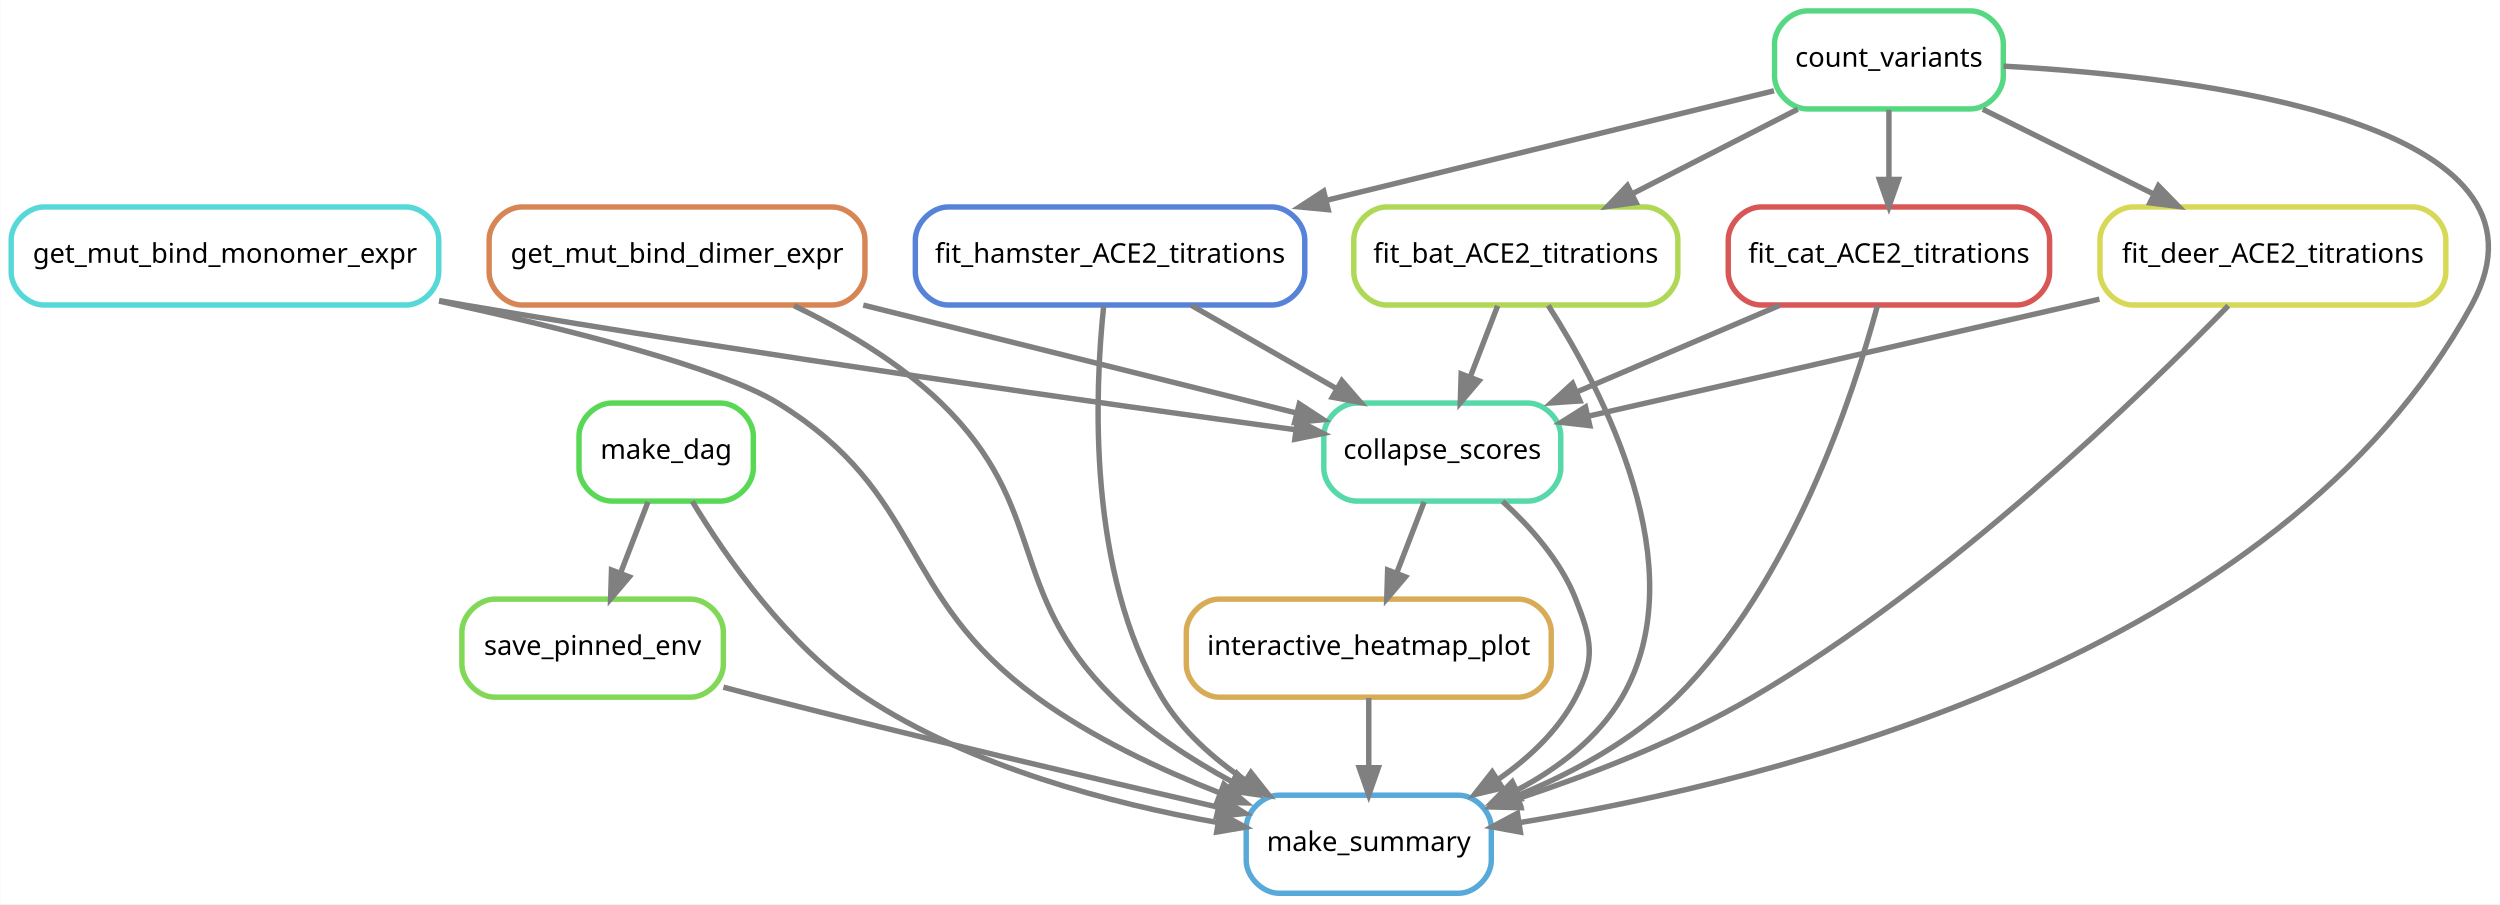
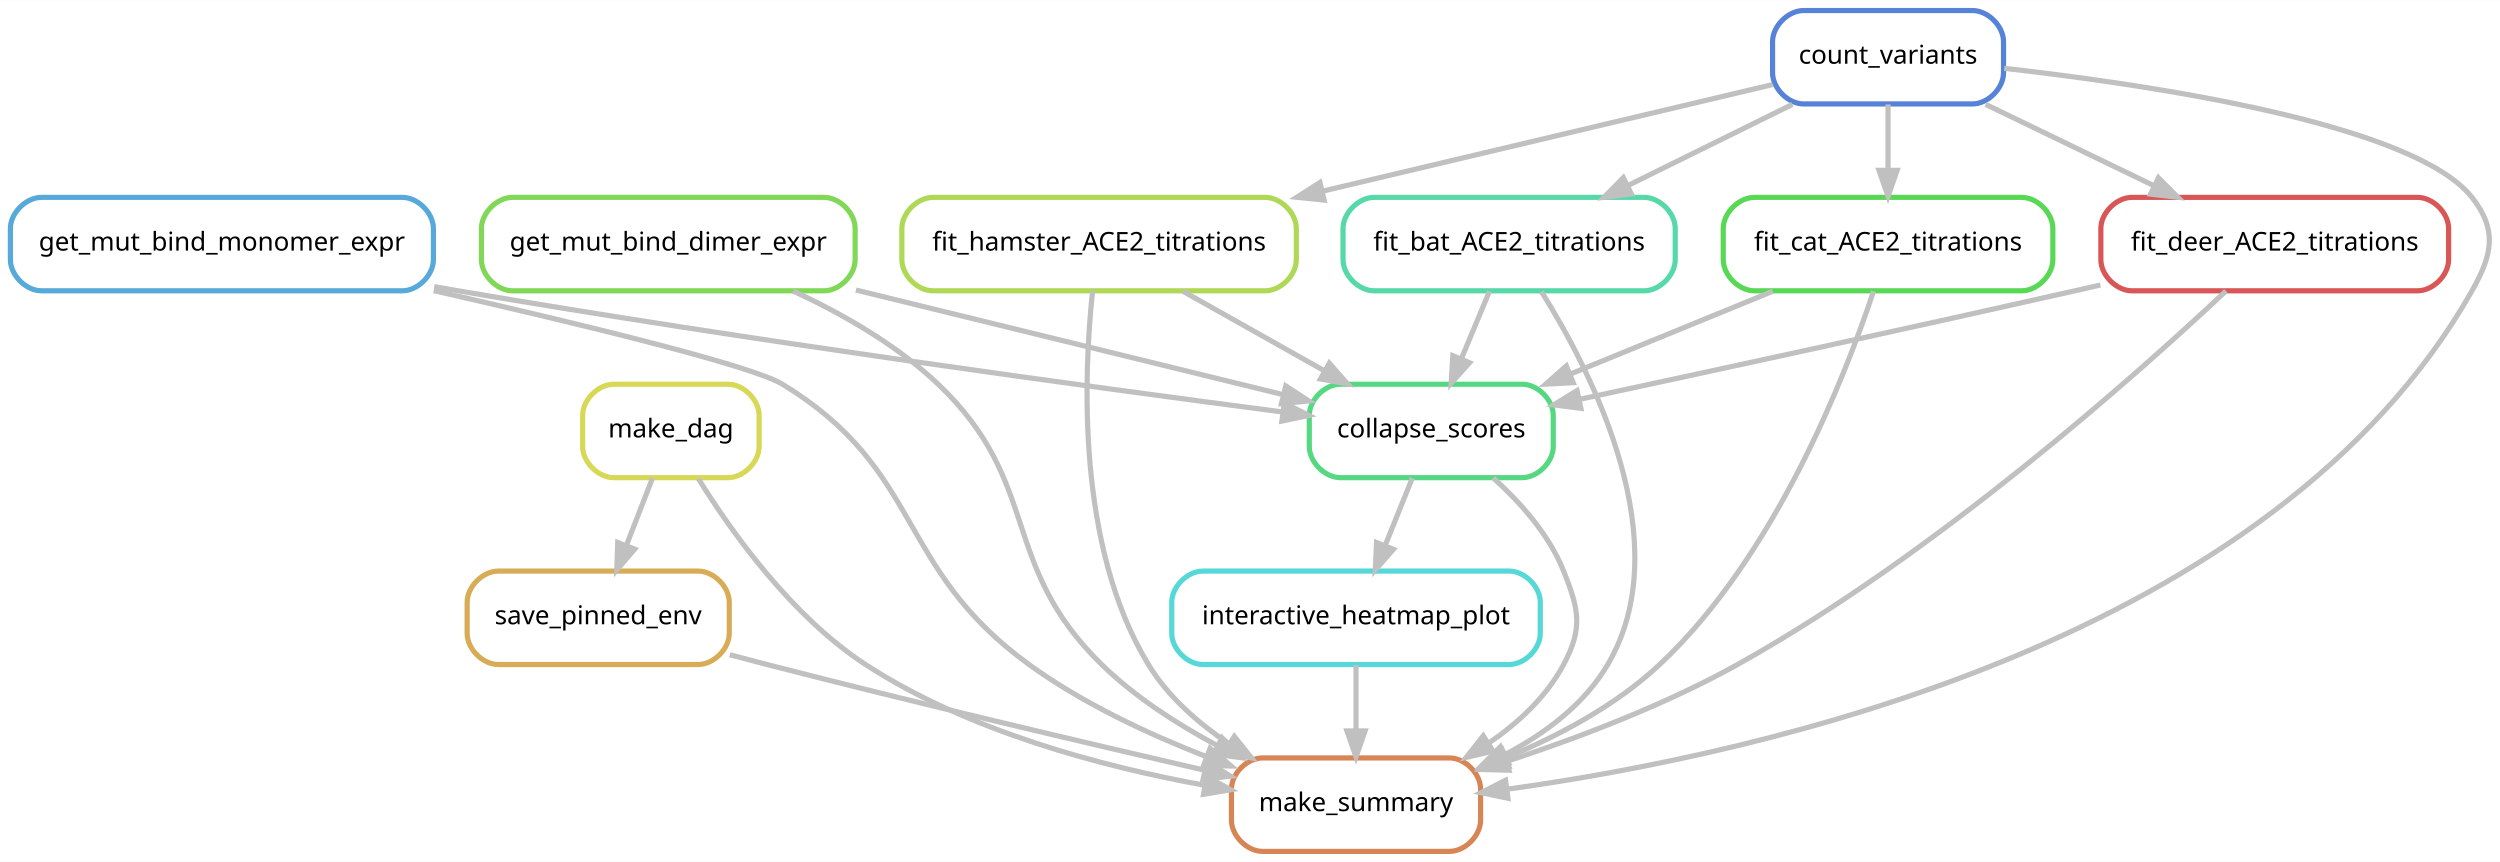
- <svg xmlns="http://www.w3.org/2000/svg" width="918pt" height="332pt" viewBox="0.00 0.00 917.78 332.00">
+ <svg xmlns="http://www.w3.org/2000/svg" width="963pt" height="332pt" viewBox="0.00 0.00 963.30 332.00">
  <g id="graph0" class="graph" transform="scale(1 1) rotate(0) translate(4 328)">
-     <polygon fill="white" stroke="transparent" points="-4,4 -4,-328 913.78,-328 913.78,4 -4,4" />
+     <polygon fill="#ffffff" stroke="transparent" points="-4,4 -4,-328 959.297,-328 959.297,4 -4,4" />
    <g id="node1" class="node">
-       <path fill="none" stroke="#56a9d8" stroke-width="2" d="M531.5,-36C531.5,-36 465.5,-36 465.5,-36 459.5,-36 453.5,-30 453.5,-24 453.5,-24 453.5,-12 453.5,-12 453.5,-6 459.5,0 465.5,0 465.5,0 531.5,0 531.5,0 537.5,0 543.5,-6 543.5,-12 543.5,-12 543.5,-24 543.5,-24 543.5,-30 537.5,-36 531.5,-36" />
-       <text text-anchor="middle" x="498.5" y="-15.5" font-family="sans" font-size="10.00">make_summary</text>
+       <path fill="none" stroke="#d88556" stroke-width="2" d="M554.5,-36C554.5,-36 482.5,-36 482.5,-36 476.5,-36 470.5,-30 470.5,-24 470.5,-24 470.5,-12 470.5,-12 470.5,-6 476.5,0 482.5,0 482.5,0 554.5,0 554.5,0 560.5,0 566.5,-6 566.5,-12 566.5,-12 566.5,-24 566.5,-24 566.5,-30 560.5,-36 554.5,-36" />
+       <text text-anchor="middle" x="518.5" y="-15.5" font-family="sans" font-size="10.00" fill="#000000">make_summary</text>
    </g>
    <g id="node2" class="node">
-       <path fill="none" stroke="#59d856" stroke-width="2" d="M260.5,-180C260.5,-180 220.5,-180 220.5,-180 214.5,-180 208.5,-174 208.5,-168 208.5,-168 208.5,-156 208.5,-156 208.5,-150 214.5,-144 220.5,-144 220.5,-144 260.5,-144 260.5,-144 266.5,-144 272.5,-150 272.5,-156 272.5,-156 272.5,-168 272.5,-168 272.5,-174 266.5,-180 260.5,-180" />
-       <text text-anchor="middle" x="240.5" y="-159.5" font-family="sans" font-size="10.00">make_dag</text>
+       <path fill="none" stroke="#d6d856" stroke-width="2" d="M276.5,-180C276.5,-180 232.5,-180 232.5,-180 226.5,-180 220.5,-174 220.5,-168 220.5,-168 220.5,-156 220.5,-156 220.5,-150 226.5,-144 232.5,-144 232.5,-144 276.5,-144 276.5,-144 282.5,-144 288.5,-150 288.5,-156 288.5,-156 288.5,-168 288.5,-168 288.5,-174 282.5,-180 276.5,-180" />
+       <text text-anchor="middle" x="254.5" y="-159.5" font-family="sans" font-size="10.00" fill="#000000">make_dag</text>
    </g>
    <g id="edge1" class="edge">
-       <path fill="none" stroke="grey" stroke-width="2" d="M250.07,-143.93C262.23,-123.78 285.11,-90.66 313.5,-72 352.59,-46.31 404.24,-32.87 443.04,-25.96" />
-       <polygon fill="grey" stroke="grey" stroke-width="2" points="443.83,-29.38 453.11,-24.26 442.67,-22.48 443.83,-29.38" />
+       <path fill="none" stroke="#c0c0c0" stroke-width="2" d="M265.071,-143.65C277.792,-123.187 301.036,-90.534 329.5,-72 368.961,-46.305 420.794,-32.621 460.196,-25.465" />
+       <polygon fill="#c0c0c0" stroke="#c0c0c0" stroke-width="2" points="460.928,-28.891 470.187,-23.741 459.737,-21.993 460.928,-28.891" />
    </g>
    <g id="node3" class="node">
-       <path fill="none" stroke="#80d856" stroke-width="2" d="M249.5,-108C249.5,-108 177.5,-108 177.5,-108 171.5,-108 165.5,-102 165.5,-96 165.5,-96 165.5,-84 165.5,-84 165.5,-78 171.5,-72 177.5,-72 177.5,-72 249.5,-72 249.5,-72 255.5,-72 261.5,-78 261.5,-84 261.5,-84 261.5,-96 261.5,-96 261.5,-102 255.5,-108 249.5,-108" />
-       <text text-anchor="middle" x="213.5" y="-87.5" font-family="sans" font-size="10.00">save_pinned_env</text>
+       <path fill="none" stroke="#d8ac56" stroke-width="2" d="M265,-108C265,-108 188,-108 188,-108 182,-108 176,-102 176,-96 176,-96 176,-84 176,-84 176,-78 182,-72 188,-72 188,-72 265,-72 265,-72 271,-72 277,-78 277,-84 277,-84 277,-96 277,-96 277,-102 271,-108 265,-108" />
+       <text text-anchor="middle" x="226.5" y="-87.5" font-family="sans" font-size="10.00" fill="#000000">save_pinned_env</text>
    </g>
    <g id="edge12" class="edge">
-       <path fill="none" stroke="grey" stroke-width="2" d="M233.83,-143.7C230.79,-135.81 227.12,-126.3 223.74,-117.55" />
-       <polygon fill="grey" stroke="grey" stroke-width="2" points="226.96,-116.17 220.1,-108.1 220.43,-118.69 226.96,-116.17" />
+       <path fill="none" stroke="#c0c0c0" stroke-width="2" d="M247.434,-143.831C244.374,-135.962 240.722,-126.571 237.332,-117.853" />
+       <polygon fill="#c0c0c0" stroke="#c0c0c0" stroke-width="2" points="240.547,-116.465 233.661,-108.413 234.023,-119.002 240.547,-116.465" />
    </g>
    <g id="edge2" class="edge">
-       <path fill="none" stroke="grey" stroke-width="2" d="M261.52,-75.66C266.24,-74.4 270.96,-73.16 275.5,-72 332.49,-57.42 398.02,-42.01 443.22,-31.58" />
-       <polygon fill="grey" stroke="grey" stroke-width="2" points="444.15,-34.96 453.12,-29.31 442.59,-28.14 444.15,-34.96" />
+       <path fill="none" stroke="#c0c0c0" stroke-width="2" d="M277.194,-75.769C282.023,-74.471 286.851,-73.196 291.5,-72 348.7,-57.282 414.378,-41.812 460.322,-31.222" />
+       <polygon fill="#c0c0c0" stroke="#c0c0c0" stroke-width="2" points="461.145,-34.624 470.106,-28.972 459.576,-27.802 461.145,-34.624" />
    </g>
    <g id="node4" class="node">
-       <path fill="none" stroke="#56d8d8" stroke-width="2" d="M145,-252C145,-252 12,-252 12,-252 6,-252 0,-246 0,-240 0,-240 0,-228 0,-228 0,-222 6,-216 12,-216 12,-216 145,-216 145,-216 151,-216 157,-222 157,-228 157,-228 157,-240 157,-240 157,-246 151,-252 145,-252" />
-       <text text-anchor="middle" x="78.5" y="-231.5" font-family="sans" font-size="10.00">get_mut_bind_monomer_expr</text>
+       <path fill="none" stroke="#56a9d8" stroke-width="2" d="M151,-252C151,-252 12,-252 12,-252 6,-252 0,-246 0,-240 0,-240 0,-228 0,-228 0,-222 6,-216 12,-216 12,-216 151,-216 151,-216 157,-216 163,-222 163,-228 163,-228 163,-240 163,-240 163,-246 157,-252 151,-252" />
+       <text text-anchor="middle" x="81.5" y="-231.5" font-family="sans" font-size="10.00" fill="#000000">get_mut_bind_monomer_expr</text>
    </g>
    <g id="edge3" class="edge">
-       <path fill="none" stroke="grey" stroke-width="2" d="M157.13,-217.43C204.85,-207.04 260.49,-192.95 281.5,-180 335.92,-146.46 324.83,-109.64 376.5,-72 396.74,-57.25 421.73,-45.49 443.81,-36.83" />
-       <polygon fill="grey" stroke="grey" stroke-width="2" points="445.29,-40.01 453.39,-33.19 442.8,-33.47 445.29,-40.01" />
+       <path fill="none" stroke="#c0c0c0" stroke-width="2" d="M163.118,-216.06C219.221,-203.309 285.657,-187.215 297.5,-180 352.094,-146.741 340.737,-109.514 392.5,-72 413.072,-57.092 438.396,-45.227 460.932,-36.46" />
+       <polygon fill="#c0c0c0" stroke="#c0c0c0" stroke-width="2" points="462.275,-39.694 470.398,-32.892 459.806,-33.144 462.275,-39.694" />
    </g>
    <g id="node11" class="node">
-       <path fill="none" stroke="#56d8a9" stroke-width="2" d="M557,-180C557,-180 494,-180 494,-180 488,-180 482,-174 482,-168 482,-168 482,-156 482,-156 482,-150 488,-144 494,-144 494,-144 557,-144 557,-144 563,-144 569,-150 569,-156 569,-156 569,-168 569,-168 569,-174 563,-180 557,-180" />
-       <text text-anchor="middle" x="525.5" y="-159.5" font-family="sans" font-size="10.00">collapse_scores</text>
+       <path fill="none" stroke="#56d882" stroke-width="2" d="M582.5,-180C582.5,-180 512.5,-180 512.5,-180 506.5,-180 500.5,-174 500.5,-168 500.5,-168 500.5,-156 500.5,-156 500.5,-150 506.5,-144 512.5,-144 512.5,-144 582.5,-144 582.5,-144 588.5,-144 594.5,-150 594.5,-156 594.5,-156 594.5,-168 594.5,-168 594.5,-174 588.5,-180 582.5,-180" />
+       <text text-anchor="middle" x="547.5" y="-159.5" font-family="sans" font-size="10.00" fill="#000000">collapse_scores</text>
    </g>
    <g id="edge22" class="edge">
-       <path fill="none" stroke="grey" stroke-width="2" d="M157.15,-217.63C160.31,-217.07 163.43,-216.52 166.5,-216 274.53,-197.6 401.5,-179.74 471.79,-170.17" />
-       <polygon fill="grey" stroke="grey" stroke-width="2" points="472.3,-173.64 481.74,-168.82 471.36,-166.7 472.3,-173.64" />
+       <path fill="none" stroke="#c0c0c0" stroke-width="2" d="M163.315,-217.607C166.414,-217.053 169.484,-216.515 172.5,-216 284.738,-196.832 416.654,-178.895 490.314,-169.289" />
+       <polygon fill="#c0c0c0" stroke="#c0c0c0" stroke-width="2" points="490.847,-172.75 500.313,-167.99 489.945,-165.808 490.847,-172.75" />
    </g>
    <g id="node5" class="node">
-       <path fill="none" stroke="#d88556" stroke-width="2" d="M301.5,-252C301.5,-252 187.5,-252 187.5,-252 181.5,-252 175.5,-246 175.5,-240 175.5,-240 175.5,-228 175.5,-228 175.5,-222 181.5,-216 187.5,-216 187.5,-216 301.5,-216 301.5,-216 307.5,-216 313.5,-222 313.5,-228 313.5,-228 313.5,-240 313.5,-240 313.5,-246 307.5,-252 301.5,-252" />
-       <text text-anchor="middle" x="244.5" y="-231.5" font-family="sans" font-size="10.00">get_mut_bind_dimer_expr</text>
+       <path fill="none" stroke="#80d856" stroke-width="2" d="M313.5,-252C313.5,-252 193.5,-252 193.5,-252 187.5,-252 181.5,-246 181.5,-240 181.5,-240 181.5,-228 181.5,-228 181.5,-222 187.5,-216 193.5,-216 193.5,-216 313.5,-216 313.5,-216 319.5,-216 325.5,-222 325.5,-228 325.5,-228 325.5,-240 325.5,-240 325.5,-246 319.5,-252 313.5,-252" />
+       <text text-anchor="middle" x="253.5" y="-231.5" font-family="sans" font-size="10.00" fill="#000000">get_mut_bind_dimer_expr</text>
    </g>
    <g id="edge4" class="edge">
-       <path fill="none" stroke="grey" stroke-width="2" d="M287.42,-215.78C305.6,-207 326.09,-194.98 341.5,-180 381.34,-141.26 364.92,-111 404.5,-72 417.11,-59.58 433.21,-49.11 448.51,-40.84" />
-       <polygon fill="grey" stroke="grey" stroke-width="2" points="450.13,-43.94 457.39,-36.23 446.9,-37.73 450.13,-43.94" />
+       <path fill="none" stroke="#c0c0c0" stroke-width="2" d="M301.632,-215.914C320.59,-207.128 341.586,-195.15 357.5,-180 397.748,-141.684 380.729,-110.811 420.5,-72 433.284,-59.525 449.528,-49.044 465.097,-40.735" />
+       <polygon fill="#c0c0c0" stroke="#c0c0c0" stroke-width="2" points="466.851,-43.77 474.155,-36.096 463.659,-37.54 466.851,-43.77" />
    </g>
    <g id="edge21" class="edge">
-       <path fill="none" stroke="grey" stroke-width="2" d="M312.88,-215.97C361.82,-203.78 426.76,-187.6 471.95,-176.34" />
-       <polygon fill="grey" stroke="grey" stroke-width="2" points="472.98,-179.69 481.84,-173.88 471.29,-172.9 472.98,-179.69" />
+       <path fill="none" stroke="#c0c0c0" stroke-width="2" d="M325.797,-216.295C376.485,-203.881 443.311,-187.516 490.297,-176.009" />
+       <polygon fill="#c0c0c0" stroke="#c0c0c0" stroke-width="2" points="491.424,-179.336 500.305,-173.558 489.759,-172.537 491.424,-179.336" />
    </g>
    <g id="node6" class="node">
-       <path fill="none" stroke="#56d882" stroke-width="2" d="M719.5,-324C719.5,-324 659.5,-324 659.5,-324 653.5,-324 647.5,-318 647.5,-312 647.5,-312 647.5,-300 647.5,-300 647.5,-294 653.5,-288 659.5,-288 659.5,-288 719.5,-288 719.5,-288 725.5,-288 731.5,-294 731.5,-300 731.5,-300 731.5,-312 731.5,-312 731.5,-318 725.5,-324 719.5,-324" />
-       <text text-anchor="middle" x="689.5" y="-303.5" font-family="sans" font-size="10.00">count_variants</text>
+       <path fill="none" stroke="#5682d8" stroke-width="2" d="M756,-324C756,-324 691,-324 691,-324 685,-324 679,-318 679,-312 679,-312 679,-300 679,-300 679,-294 685,-288 691,-288 691,-288 756,-288 756,-288 762,-288 768,-294 768,-300 768,-300 768,-312 768,-312 768,-318 762,-324 756,-324" />
+       <text text-anchor="middle" x="723.5" y="-303.5" font-family="sans" font-size="10.00" fill="#000000">count_variants</text>
    </g>
    <g id="edge5" class="edge">
-       <path fill="none" stroke="grey" stroke-width="2" d="M731.56,-303.72C803.76,-299.73 940.16,-283.32 903.5,-216 833.12,-86.77 647.35,-41.08 553.87,-25.94" />
-       <polygon fill="grey" stroke="grey" stroke-width="2" points="554.18,-22.45 543.76,-24.37 553.1,-29.36 554.18,-22.45" />
+       <path fill="none" stroke="#c0c0c0" stroke-width="2" d="M768.268,-301.723C827.356,-295.045 926.489,-279.919 948.5,-252 958.406,-239.435 956.383,-229.923 948.5,-216 872.237,-81.305 675.456,-37.632 576.759,-23.956" />
+       <polygon fill="#c0c0c0" stroke="#c0c0c0" stroke-width="2" points="577.033,-20.461 566.659,-22.613 576.111,-27.4 577.033,-20.461" />
    </g>
    <g id="node7" class="node">
-       <path fill="none" stroke="#d6d856" stroke-width="2" d="M882,-252C882,-252 779,-252 779,-252 773,-252 767,-246 767,-240 767,-240 767,-228 767,-228 767,-222 773,-216 779,-216 779,-216 882,-216 882,-216 888,-216 894,-222 894,-228 894,-228 894,-240 894,-240 894,-246 888,-252 882,-252" />
-       <text text-anchor="middle" x="830.5" y="-231.5" font-family="sans" font-size="10.00">fit_deer_ACE2_titrations</text>
+       <path fill="none" stroke="#d85656" stroke-width="2" d="M927.5,-252C927.5,-252 817.5,-252 817.5,-252 811.5,-252 805.5,-246 805.5,-240 805.5,-240 805.5,-228 805.5,-228 805.5,-222 811.5,-216 817.5,-216 817.5,-216 927.5,-216 927.5,-216 933.5,-216 939.5,-222 939.5,-228 939.5,-228 939.5,-240 939.5,-240 939.5,-246 933.5,-252 927.5,-252" />
+       <text text-anchor="middle" x="872.5" y="-231.5" font-family="sans" font-size="10.00" fill="#000000">fit_deer_ACE2_titrations</text>
    </g>
    <g id="edge13" class="edge">
-       <path fill="none" stroke="grey" stroke-width="2" d="M723.99,-287.88C742.94,-278.47 766.63,-266.71 786.86,-256.67" />
-       <polygon fill="grey" stroke="grey" stroke-width="2" points="788.47,-259.77 795.87,-252.19 785.36,-253.5 788.47,-259.77" />
+       <path fill="none" stroke="#c0c0c0" stroke-width="2" d="M761.099,-287.831C780.85,-278.287 805.23,-266.507 826.142,-256.401" />
+       <polygon fill="#c0c0c0" stroke="#c0c0c0" stroke-width="2" points="827.69,-259.54 835.171,-252.038 824.645,-253.238 827.69,-259.54" />
    </g>
    <g id="node8" class="node">
-       <path fill="none" stroke="#5682d8" stroke-width="2" d="M463,-252C463,-252 344,-252 344,-252 338,-252 332,-246 332,-240 332,-240 332,-228 332,-228 332,-222 338,-216 344,-216 344,-216 463,-216 463,-216 469,-216 475,-222 475,-228 475,-228 475,-240 475,-240 475,-246 469,-252 463,-252" />
-       <text text-anchor="middle" x="403.5" y="-231.5" font-family="sans" font-size="10.00">fit_hamster_ACE2_titrations</text>
+       <path fill="none" stroke="#afd856" stroke-width="2" d="M483.5,-252C483.5,-252 355.5,-252 355.5,-252 349.5,-252 343.5,-246 343.5,-240 343.5,-240 343.5,-228 343.5,-228 343.5,-222 349.5,-216 355.5,-216 355.5,-216 483.5,-216 483.5,-216 489.5,-216 495.5,-222 495.5,-228 495.5,-228 495.5,-240 495.5,-240 495.5,-246 489.5,-252 483.5,-252" />
+       <text text-anchor="middle" x="419.5" y="-231.5" font-family="sans" font-size="10.00" fill="#000000">fit_hamster_ACE2_titrations</text>
    </g>
    <g id="edge14" class="edge">
-       <path fill="none" stroke="grey" stroke-width="2" d="M647.3,-294.67C604.15,-284.11 536.08,-267.45 482.82,-254.41" />
-       <polygon fill="grey" stroke="grey" stroke-width="2" points="483.6,-251 473.06,-252.02 481.94,-257.8 483.6,-251" />
+       <path fill="none" stroke="#c0c0c0" stroke-width="2" d="M678.97,-295.454C633.619,-284.712 562.135,-267.782 505.672,-254.409" />
+       <polygon fill="#c0c0c0" stroke="#c0c0c0" stroke-width="2" points="506.211,-250.94 495.673,-252.041 504.597,-257.752 506.211,-250.94" />
    </g>
    <g id="node9" class="node">
-       <path fill="none" stroke="#afd856" stroke-width="2" d="M600,-252C600,-252 505,-252 505,-252 499,-252 493,-246 493,-240 493,-240 493,-228 493,-228 493,-222 499,-216 505,-216 505,-216 600,-216 600,-216 606,-216 612,-222 612,-228 612,-228 612,-240 612,-240 612,-246 606,-252 600,-252" />
-       <text text-anchor="middle" x="552.5" y="-231.5" font-family="sans" font-size="10.00">fit_bat_ACE2_titrations</text>
+       <path fill="none" stroke="#56d8a9" stroke-width="2" d="M629.5,-252C629.5,-252 525.5,-252 525.5,-252 519.5,-252 513.5,-246 513.5,-240 513.5,-240 513.5,-228 513.5,-228 513.5,-222 519.5,-216 525.5,-216 525.5,-216 629.5,-216 629.5,-216 635.5,-216 641.5,-222 641.5,-228 641.5,-228 641.5,-240 641.5,-240 641.5,-246 635.5,-252 629.5,-252" />
+       <text text-anchor="middle" x="577.5" y="-231.5" font-family="sans" font-size="10.00" fill="#000000">fit_bat_ACE2_titrations</text>
    </g>
    <g id="edge15" class="edge">
-       <path fill="none" stroke="grey" stroke-width="2" d="M655.99,-287.88C637.66,-278.51 614.76,-266.81 595.17,-256.8" />
-       <polygon fill="grey" stroke="grey" stroke-width="2" points="596.64,-253.62 586.14,-252.19 593.46,-259.86 596.64,-253.62" />
+       <path fill="none" stroke="#c0c0c0" stroke-width="2" d="M686.658,-287.831C667.392,-278.33 643.63,-266.612 623.201,-256.537" />
+       <polygon fill="#c0c0c0" stroke="#c0c0c0" stroke-width="2" points="624.594,-253.322 614.077,-252.038 621.498,-259.6 624.594,-253.322" />
    </g>
    <g id="node10" class="node">
-       <path fill="none" stroke="#d85656" stroke-width="2" d="M736.5,-252C736.5,-252 642.5,-252 642.5,-252 636.5,-252 630.5,-246 630.5,-240 630.5,-240 630.5,-228 630.5,-228 630.5,-222 636.5,-216 642.5,-216 642.5,-216 736.5,-216 736.5,-216 742.5,-216 748.5,-222 748.5,-228 748.5,-228 748.5,-240 748.5,-240 748.5,-246 742.5,-252 736.5,-252" />
-       <text text-anchor="middle" x="689.5" y="-231.5" font-family="sans" font-size="10.00">fit_cat_ACE2_titrations</text>
+       <path fill="none" stroke="#59d856" stroke-width="2" d="M775,-252C775,-252 672,-252 672,-252 666,-252 660,-246 660,-240 660,-240 660,-228 660,-228 660,-222 666,-216 672,-216 672,-216 775,-216 775,-216 781,-216 787,-222 787,-228 787,-228 787,-240 787,-240 787,-246 781,-252 775,-252" />
+       <text text-anchor="middle" x="723.5" y="-231.5" font-family="sans" font-size="10.00" fill="#000000">fit_cat_ACE2_titrations</text>
    </g>
    <g id="edge16" class="edge">
-       <path fill="none" stroke="grey" stroke-width="2" d="M689.5,-287.7C689.5,-279.98 689.5,-270.71 689.5,-262.11" />
-       <polygon fill="grey" stroke="grey" stroke-width="2" points="693,-262.1 689.5,-252.1 686,-262.1 693,-262.1" />
+       <path fill="none" stroke="#c0c0c0" stroke-width="2" d="M723.5,-287.831C723.5,-280.131 723.5,-270.974 723.5,-262.417" />
+       <polygon fill="#c0c0c0" stroke="#c0c0c0" stroke-width="2" points="727,-262.413 723.5,-252.413 720,-262.413 727,-262.413" />
    </g>
    <g id="edge6" class="edge">
-       <path fill="none" stroke="grey" stroke-width="2" d="M814.13,-215.74C782.86,-183.61 711.35,-114.09 639.5,-72 612.67,-56.28 580.35,-43.73 553.42,-34.8" />
-       <polygon fill="grey" stroke="grey" stroke-width="2" points="554.36,-31.42 543.77,-31.67 552.2,-38.08 554.36,-31.42" />
+       <path fill="none" stroke="#c0c0c0" stroke-width="2" d="M853.698,-215.917C818.992,-183.348 741.454,-114.291 665.5,-72 637.558,-56.442 604.257,-43.78 576.422,-34.638" />
+       <polygon fill="#c0c0c0" stroke="#c0c0c0" stroke-width="2" points="577.413,-31.28 566.822,-31.552 575.271,-37.944 577.413,-31.28" />
    </g>
    <g id="edge17" class="edge">
-       <path fill="none" stroke="grey" stroke-width="2" d="M766.8,-218.15C763.66,-217.42 760.54,-216.7 757.5,-216 696.36,-201.9 626.12,-185.88 579.09,-175.18" />
-       <polygon fill="grey" stroke="grey" stroke-width="2" points="579.65,-171.71 569.13,-172.91 578.1,-178.54 579.65,-171.71" />
+       <path fill="none" stroke="#c0c0c0" stroke-width="2" d="M805.322,-218.232C802.002,-217.473 798.714,-216.726 795.5,-216 730.155,-201.249 654.96,-184.974 604.66,-174.187" />
+       <polygon fill="#c0c0c0" stroke="#c0c0c0" stroke-width="2" points="605.14,-170.711 594.629,-172.038 603.674,-177.556 605.14,-170.711" />
    </g>
    <g id="edge7" class="edge">
-       <path fill="none" stroke="grey" stroke-width="2" d="M401.16,-215.56C397.87,-184.34 395.02,-117.88 422.5,-72 429.88,-59.67 441.37,-49.5 453.19,-41.47" />
-       <polygon fill="grey" stroke="grey" stroke-width="2" points="455.23,-44.32 461.8,-36.01 451.49,-38.41 455.23,-44.32" />
+       <path fill="none" stroke="#c0c0c0" stroke-width="2" d="M417.004,-215.913C413.575,-184.228 410.667,-117.714 438.5,-72 446.003,-59.676 457.509,-49.534 469.476,-41.5" />
+       <polygon fill="#c0c0c0" stroke="#c0c0c0" stroke-width="2" points="471.605,-44.296 478.221,-36.021 467.888,-38.364 471.605,-44.296" />
    </g>
    <g id="edge18" class="edge">
-       <path fill="none" stroke="grey" stroke-width="2" d="M433.34,-215.88C449.44,-206.64 469.5,-195.13 486.79,-185.21" />
-       <polygon fill="grey" stroke="grey" stroke-width="2" points="488.61,-188.2 495.54,-180.19 485.13,-182.13 488.61,-188.2" />
+       <path fill="none" stroke="#c0c0c0" stroke-width="2" d="M451.8,-215.831C468.323,-206.537 488.619,-195.121 506.261,-185.197" />
+       <polygon fill="#c0c0c0" stroke="#c0c0c0" stroke-width="2" points="508.211,-188.116 515.211,-180.163 504.779,-182.015 508.211,-188.116" />
    </g>
    <g id="edge8" class="edge">
-       <path fill="none" stroke="grey" stroke-width="2" d="M564.41,-215.84C584.17,-185.05 618.95,-119.25 591.5,-72 582.76,-56.96 567.97,-45.83 552.73,-37.76" />
-       <polygon fill="grey" stroke="grey" stroke-width="2" points="554.27,-34.62 543.75,-33.36 551.19,-40.9 554.27,-34.62" />
+       <path fill="none" stroke="#c0c0c0" stroke-width="2" d="M589.945,-215.692C609.627,-184.241 643.022,-118.82 615.5,-72 606.519,-56.721 591.475,-45.451 575.882,-37.282" />
+       <polygon fill="#c0c0c0" stroke="#c0c0c0" stroke-width="2" points="577.205,-34.034 566.68,-32.823 574.153,-40.333 577.205,-34.034" />
    </g>
    <g id="edge19" class="edge">
-       <path fill="none" stroke="grey" stroke-width="2" d="M545.83,-215.7C542.79,-207.81 539.12,-198.3 535.74,-189.55" />
-       <polygon fill="grey" stroke="grey" stroke-width="2" points="538.96,-188.17 532.1,-180.1 532.43,-190.69 538.96,-188.17" />
+       <path fill="none" stroke="#c0c0c0" stroke-width="2" d="M569.93,-215.831C566.651,-207.962 562.738,-198.571 559.106,-189.853" />
+       <polygon fill="#c0c0c0" stroke="#c0c0c0" stroke-width="2" points="562.249,-188.298 555.172,-180.413 555.788,-190.99 562.249,-188.298" />
    </g>
    <g id="edge9" class="edge">
-       <path fill="none" stroke="grey" stroke-width="2" d="M685.27,-215.7C676.59,-183.51 653.93,-113.9 611.5,-72 595.26,-55.96 573.26,-44.15 552.98,-35.8" />
-       <polygon fill="grey" stroke="grey" stroke-width="2" points="554.1,-32.48 543.51,-32.09 551.54,-39 554.1,-32.48" />
+       <path fill="none" stroke="#c0c0c0" stroke-width="2" d="M717.904,-215.798C706.999,-183.038 679.997,-113.686 635.5,-72 618.798,-56.353 596.762,-44.589 576.321,-36.102" />
+       <polygon fill="#c0c0c0" stroke="#c0c0c0" stroke-width="2" points="577.343,-32.742 566.757,-32.314 574.765,-39.251 577.343,-32.742" />
    </g>
    <g id="edge20" class="edge">
-       <path fill="none" stroke="grey" stroke-width="2" d="M649.38,-215.88C626.86,-206.26 598.58,-194.19 574.73,-184.01" />
-       <polygon fill="grey" stroke="grey" stroke-width="2" points="576.06,-180.77 565.49,-180.07 573.31,-187.21 576.06,-180.77" />
+       <path fill="none" stroke="#c0c0c0" stroke-width="2" d="M679.088,-215.831C655.34,-206.116 625.925,-194.083 600.934,-183.859" />
+       <polygon fill="#c0c0c0" stroke="#c0c0c0" stroke-width="2" points="602.174,-180.585 591.593,-180.038 599.523,-187.064 602.174,-180.585" />
    </g>
    <g id="edge10" class="edge">
-       <path fill="none" stroke="grey" stroke-width="2" d="M547.65,-143.87C557.91,-134.52 569.02,-122 574.5,-108 580.33,-93.1 581.9,-86.19 574.5,-72 568.03,-59.61 557.2,-49.52 545.71,-41.6" />
-       <polygon fill="grey" stroke="grey" stroke-width="2" points="547.59,-38.65 537.28,-36.22 543.82,-44.55 547.59,-38.65" />
+       <path fill="none" stroke="#c0c0c0" stroke-width="2" d="M571.349,-143.928C581.794,-134.504 592.926,-122.02 598.5,-108 604.411,-93.132 606.009,-86.128 598.5,-72 591.918,-59.617 581.091,-49.559 569.496,-41.63" />
+       <polygon fill="#c0c0c0" stroke="#c0c0c0" stroke-width="2" points="571.289,-38.623 560.968,-36.23 567.544,-44.536 571.289,-38.623" />
    </g>
    <g id="node12" class="node">
-       <path fill="none" stroke="#d8ac56" stroke-width="2" d="M553.5,-108C553.5,-108 443.5,-108 443.5,-108 437.5,-108 431.5,-102 431.5,-96 431.5,-96 431.5,-84 431.5,-84 431.5,-78 437.5,-72 443.5,-72 443.5,-72 553.5,-72 553.5,-72 559.5,-72 565.5,-78 565.5,-84 565.5,-84 565.5,-96 565.5,-96 565.5,-102 559.5,-108 553.5,-108" />
-       <text text-anchor="middle" x="498.5" y="-87.5" font-family="sans" font-size="10.00">interactive_heatmap_plot</text>
+       <path fill="none" stroke="#56d8d8" stroke-width="2" d="M577.5,-108C577.5,-108 459.5,-108 459.5,-108 453.5,-108 447.5,-102 447.5,-96 447.5,-96 447.5,-84 447.5,-84 447.5,-78 453.5,-72 459.5,-72 459.5,-72 577.5,-72 577.5,-72 583.5,-72 589.5,-78 589.5,-84 589.5,-84 589.5,-96 589.5,-96 589.5,-102 583.5,-108 577.5,-108" />
+       <text text-anchor="middle" x="518.5" y="-87.5" font-family="sans" font-size="10.00" fill="#000000">interactive_heatmap_plot</text>
    </g>
    <g id="edge23" class="edge">
-       <path fill="none" stroke="grey" stroke-width="2" d="M518.83,-143.7C515.79,-135.81 512.12,-126.3 508.74,-117.55" />
-       <polygon fill="grey" stroke="grey" stroke-width="2" points="511.96,-116.17 505.1,-108.1 505.43,-118.69 511.96,-116.17" />
+       <path fill="none" stroke="#c0c0c0" stroke-width="2" d="M540.182,-143.831C537.012,-135.962 533.23,-126.571 529.719,-117.853" />
+       <polygon fill="#c0c0c0" stroke="#c0c0c0" stroke-width="2" points="532.899,-116.382 525.917,-108.413 526.406,-118.997 532.899,-116.382" />
    </g>
    <g id="edge11" class="edge">
-       <path fill="none" stroke="grey" stroke-width="2" d="M498.5,-71.7C498.5,-63.98 498.5,-54.71 498.5,-46.11" />
-       <polygon fill="grey" stroke="grey" stroke-width="2" points="502,-46.1 498.5,-36.1 495,-46.1 502,-46.1" />
+       <path fill="none" stroke="#c0c0c0" stroke-width="2" d="M518.5,-71.831C518.5,-64.131 518.5,-54.974 518.5,-46.417" />
+       <polygon fill="#c0c0c0" stroke="#c0c0c0" stroke-width="2" points="522,-46.413 518.5,-36.413 515,-46.413 522,-46.413" />
    </g>
  </g>
</svg>
